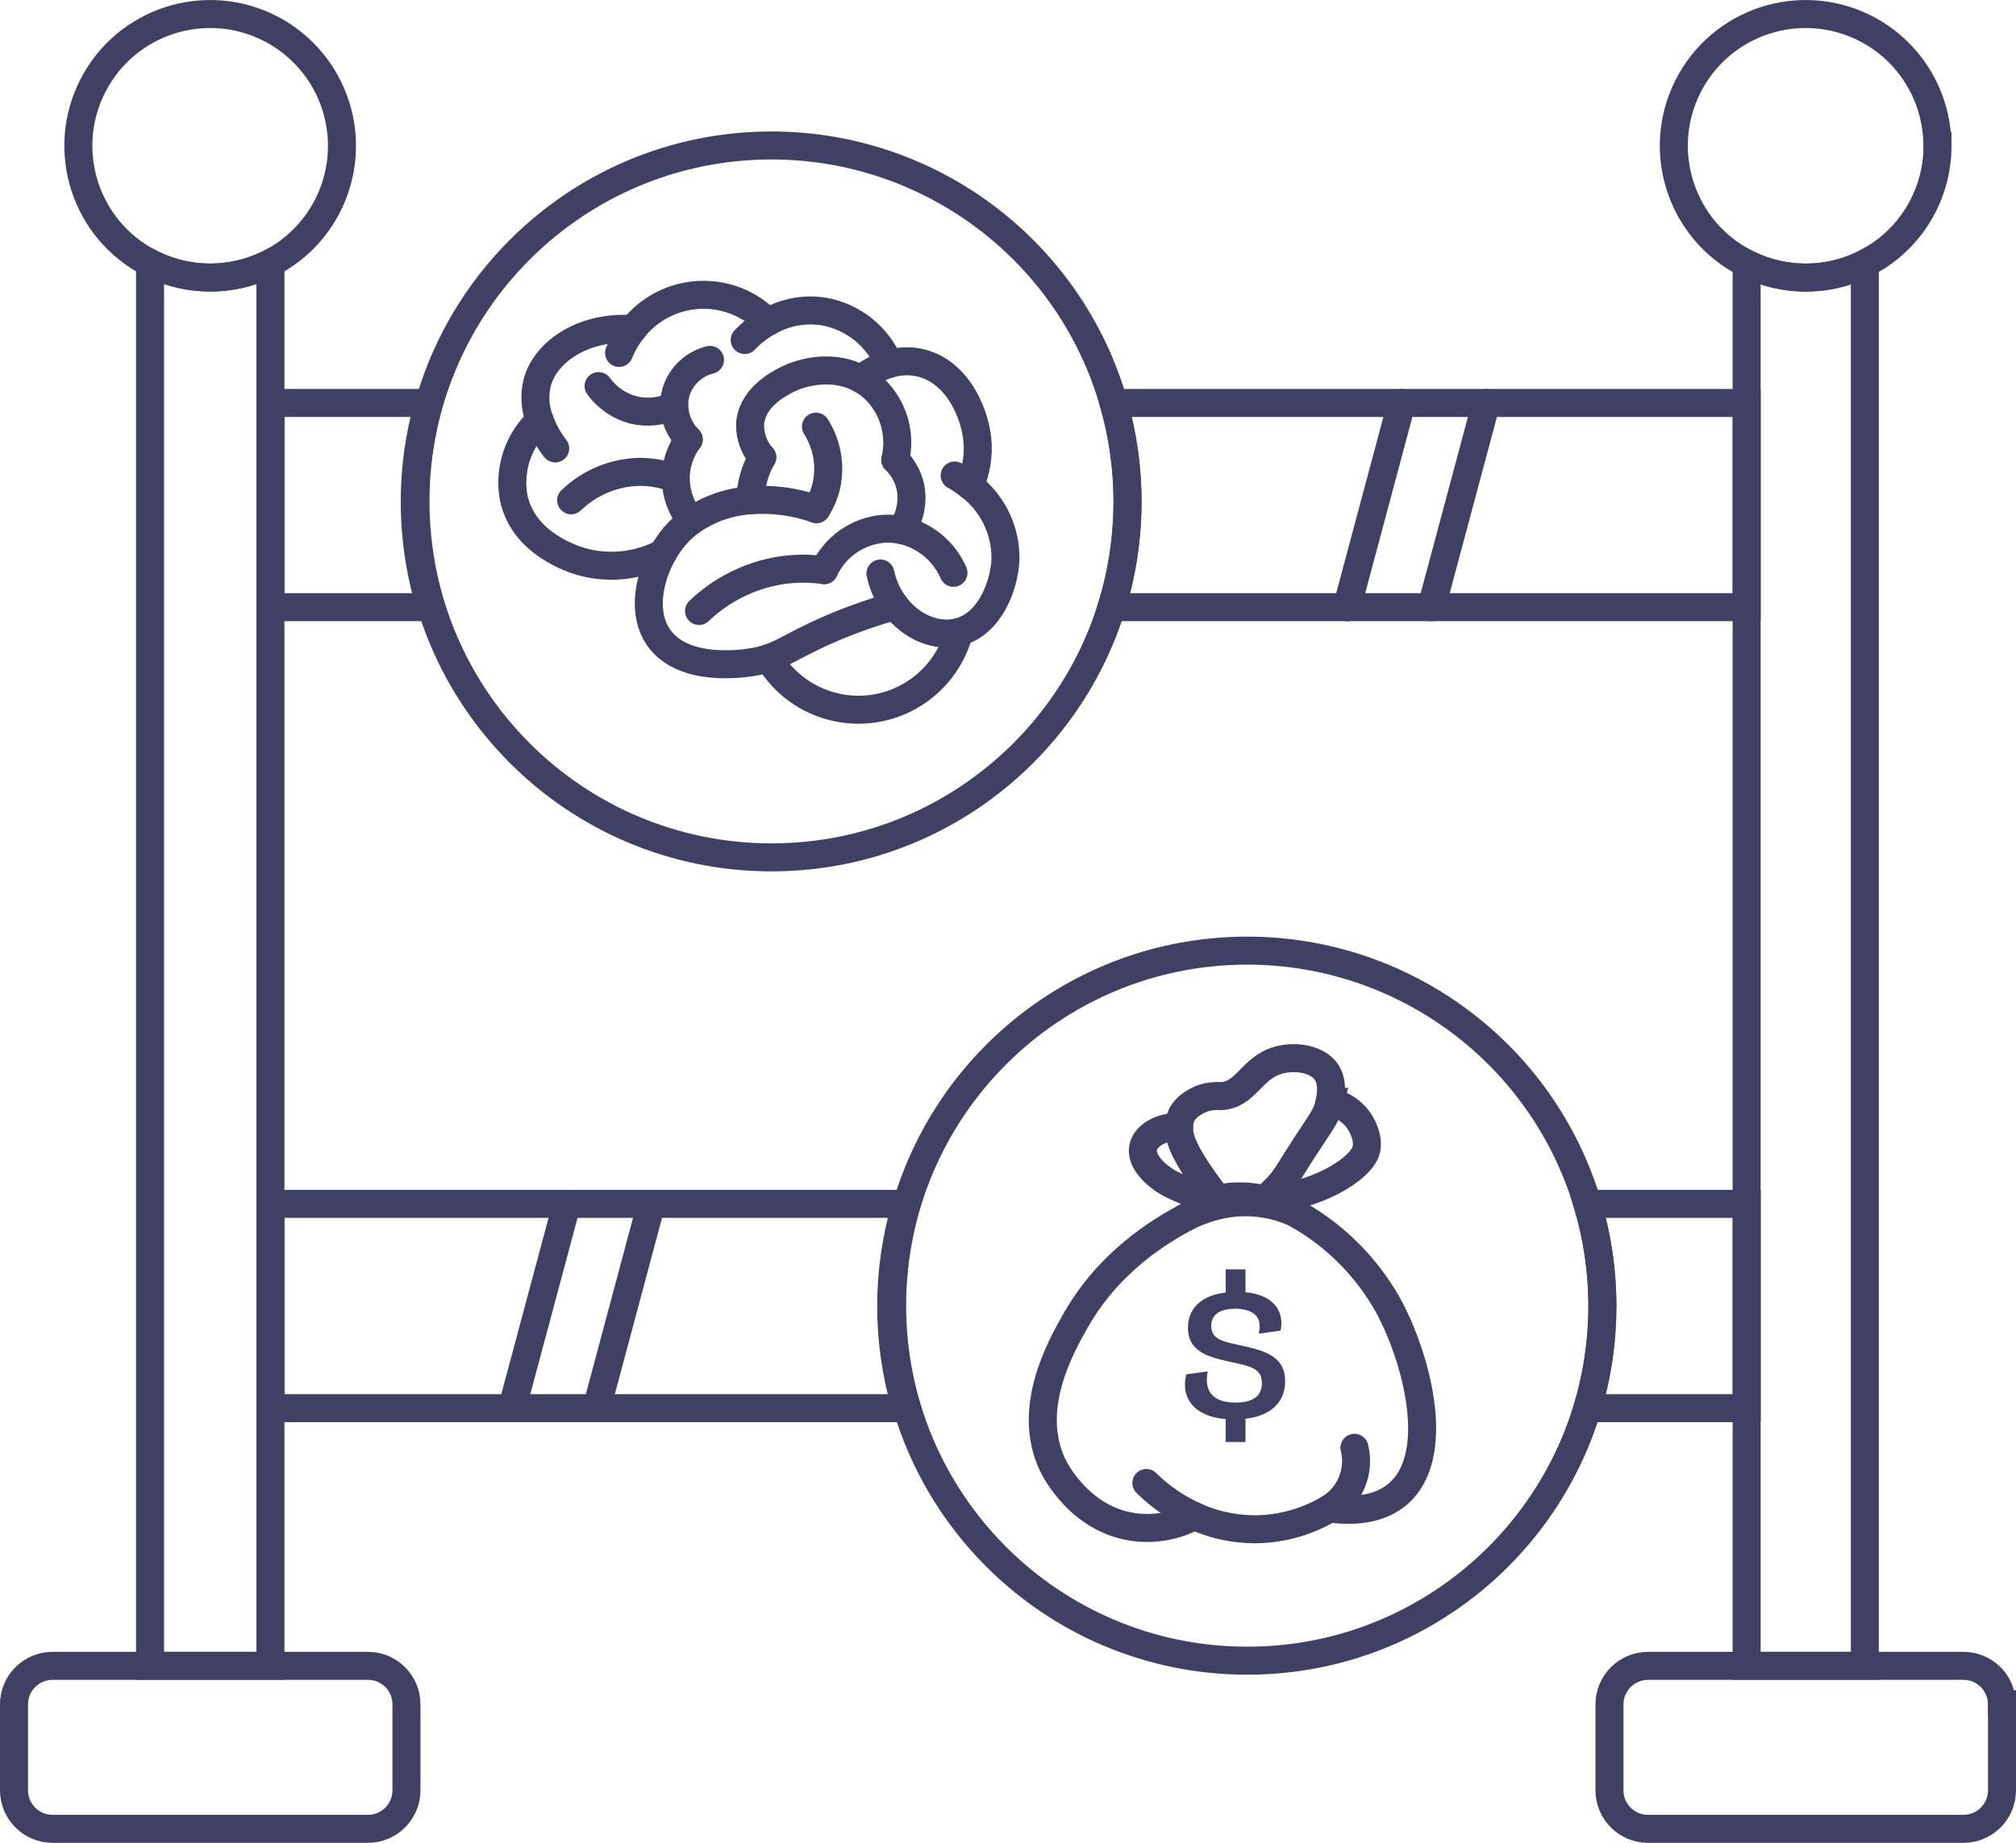
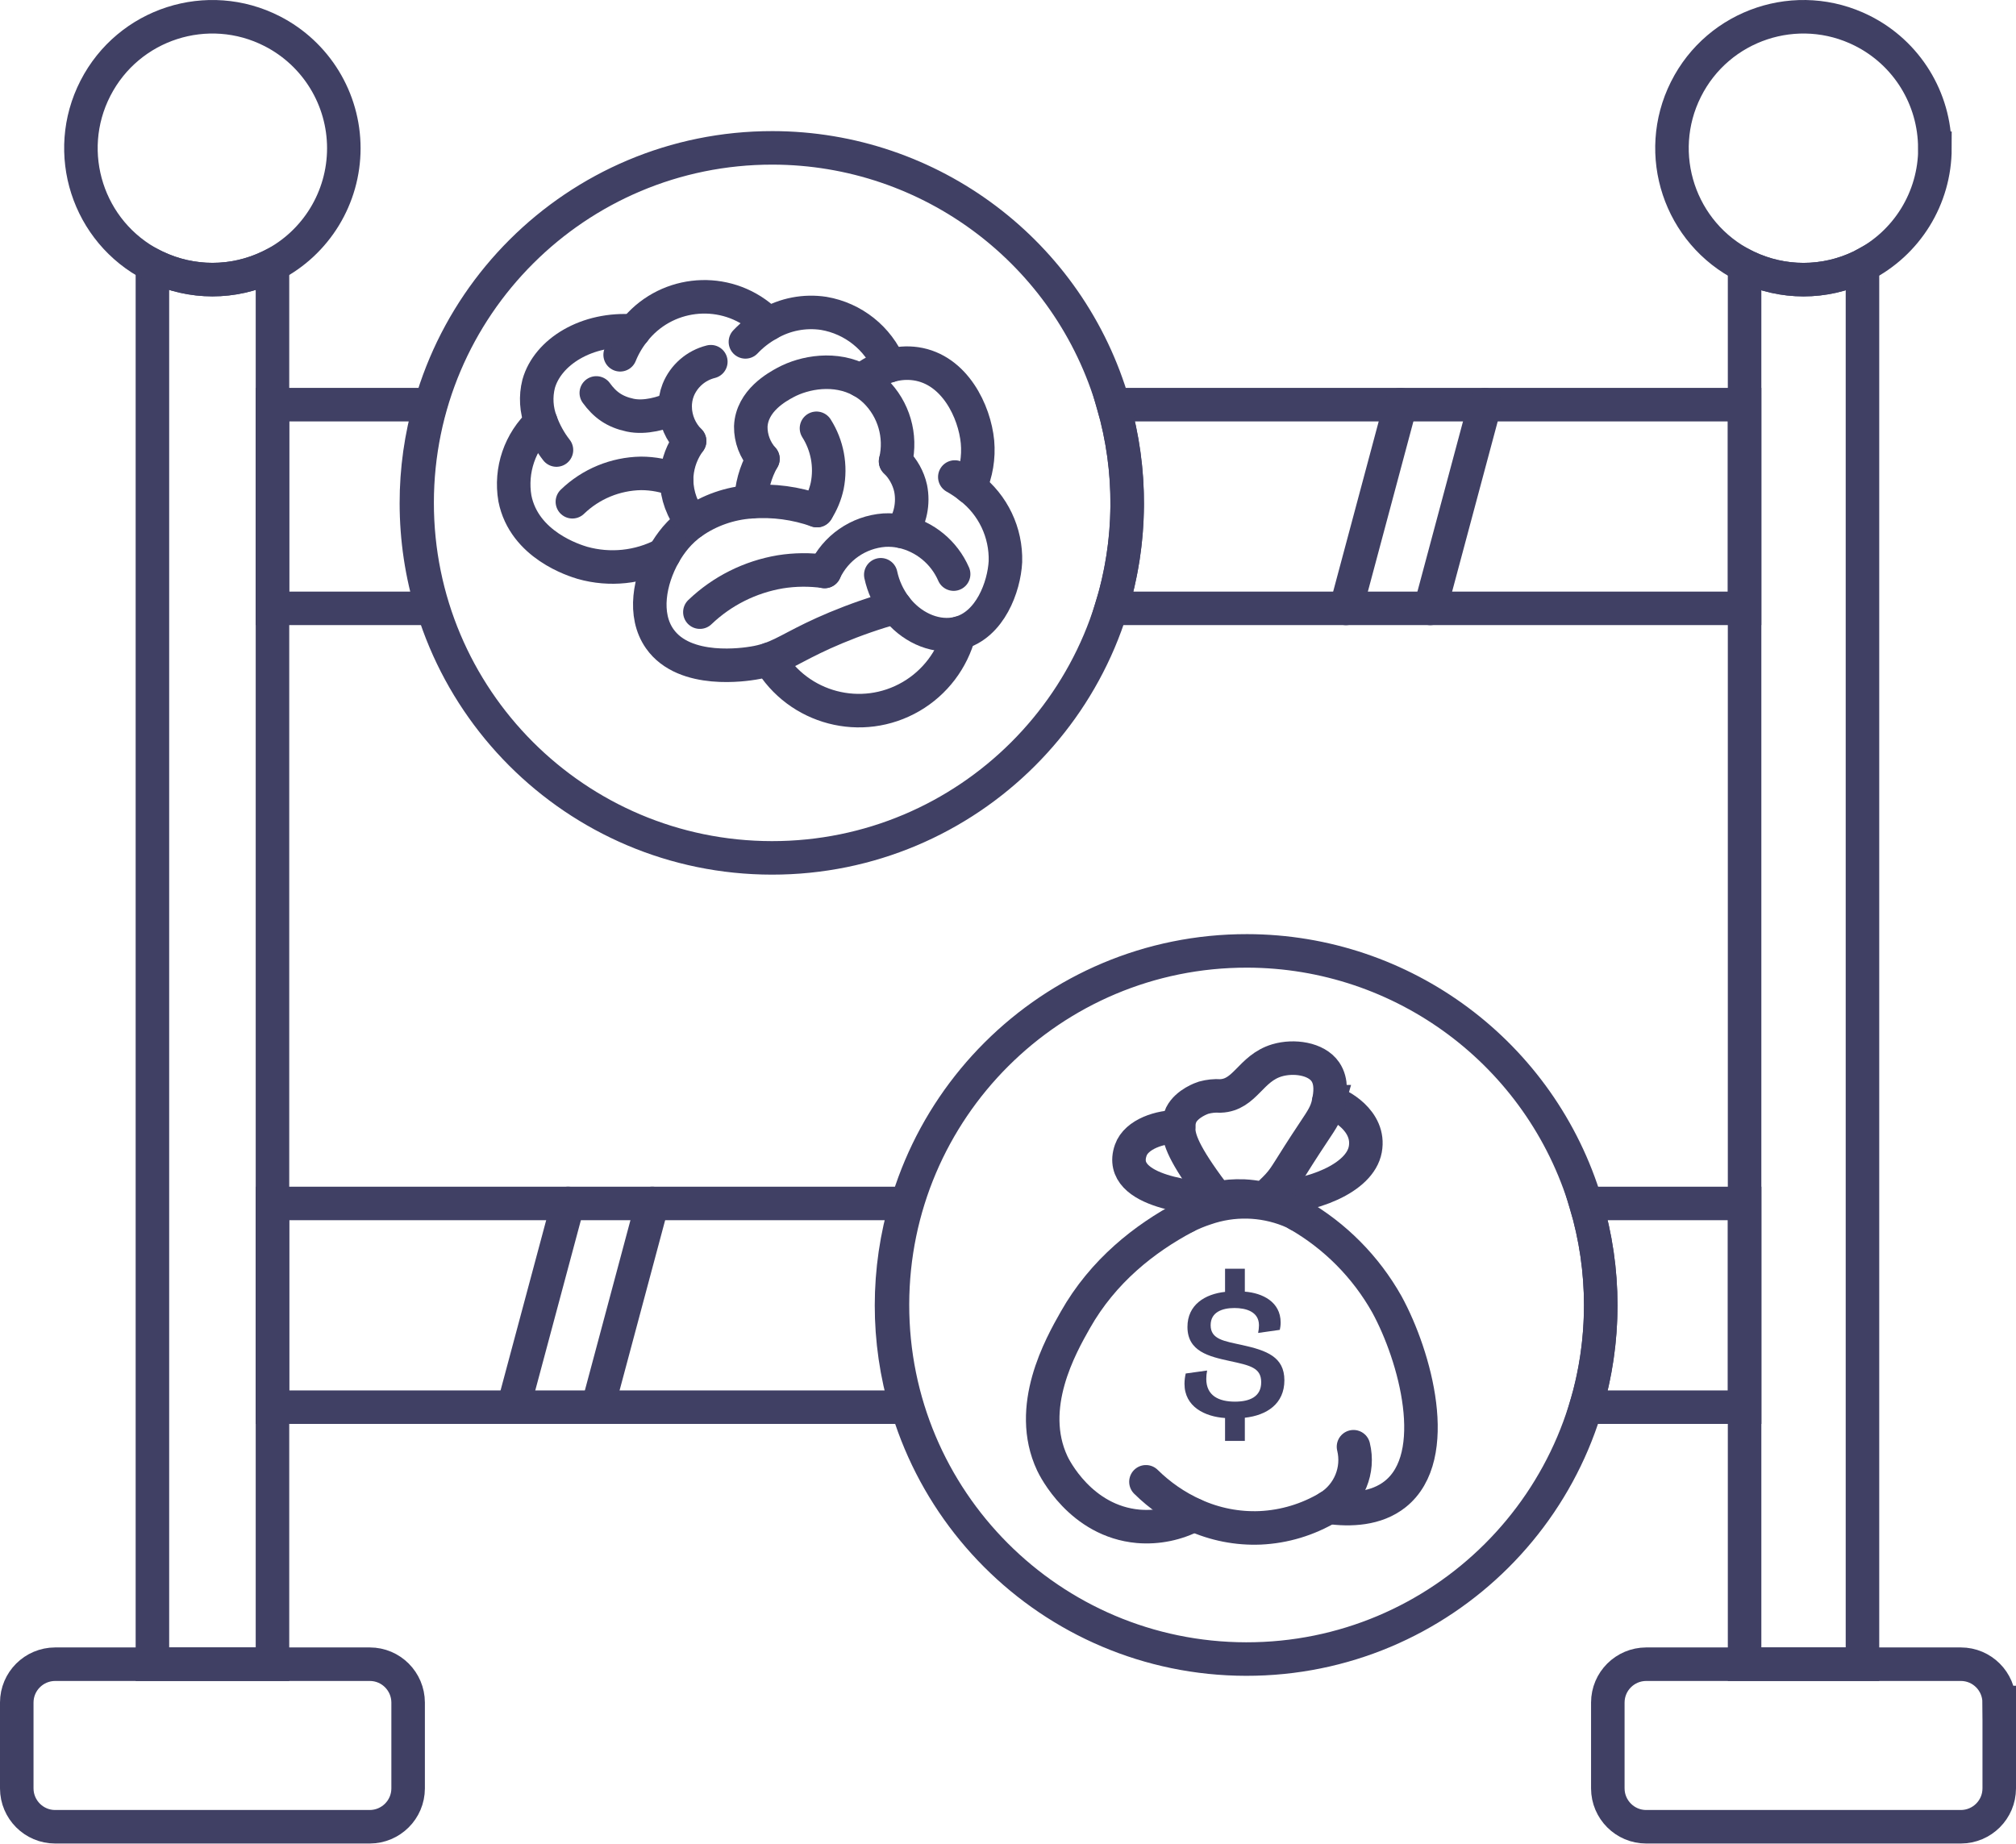
- <svg xmlns="http://www.w3.org/2000/svg" id="Layer_1" viewBox="0 0 359.84 329.02">
+ <svg xmlns="http://www.w3.org/2000/svg" id="Layer_1" viewBox="0 0 360.84 330.02">
  <defs>
-     <style>.cls-1{fill:none;stroke:#404064;stroke-linecap:round;stroke-miterlimit:10;stroke-width:5px;}.cls-2{fill:#404064;}.cls-3{isolation:isolate;}</style>
+     <style>.cls-1{fill:#404064;}.cls-2{isolation:isolate;}.cls-3{fill:none;stroke:#404064;stroke-linecap:round;stroke-miterlimit:10;stroke-width:6px;}</style>
  </defs>
-   <path id="Path_387" class="cls-1" d="M74.03,89.58c0,6.38,.95,12.73,2.83,18.82h-28.59v-36.46h28.24c-1.65,5.74-2.49,11.67-2.48,17.64Z" />
-   <path id="Path_388" class="cls-1" d="M311.76,71.94v36.46h-113.34c3.65-11.86,3.77-24.53,.35-36.46h112.99Z" />
-   <line id="Line_738" class="cls-1" x1="116.25" y1="214.93" x2="106.49" y2="251.39" />
-   <line id="Line_739" class="cls-1" x1="91.4" y1="251.39" x2="101.17" y2="214.93" />
-   <path id="Path_389" class="cls-1" d="M161.74,214.93c-3.55,11.9-3.56,24.57-.02,36.47H48.27v-36.47h113.47Z" />
-   <path id="Path_390" class="cls-1" d="M311.77,214.93v36.47h-28.4c3.54-11.9,3.53-24.57-.02-36.47h28.42Z" />
-   <path id="Path_391" class="cls-1" d="M48.27,46.96v250.45H26.78V46.96c.18,.09,.37,.18,.55,.27,6.44,3.09,13.94,3.09,20.39,0,.18-.09,.37-.18,.55-.27Z" />
-   <path id="Path_392" class="cls-1" d="M72.55,304.27v15.38c-.01,3.79-3.08,6.85-6.87,6.86H9.37c-3.79,0-6.86-3.08-6.87-6.86v-15.38c.01-3.79,3.08-6.85,6.87-6.86h56.32c3.79,0,6.85,3.08,6.86,6.86Z" />
-   <path id="Path_393" class="cls-1" d="M332.86,47.06v250.35h-21.1V47.06c.12,.06,.24,.12,.36,.18,6.44,3.09,13.94,3.09,20.39,0,.12-.06,.24-.12,.35-.18Z" />
-   <path id="Path_394" class="cls-1" d="M357.34,304.27v15.38c-.01,3.79-3.08,6.85-6.87,6.86h-56.32c-3.79,0-6.86-3.08-6.87-6.86v-15.38c.01-3.79,3.08-6.85,6.87-6.86h56.32c3.79,0,6.85,3.08,6.86,6.86Z" />
-   <path id="Path_395" class="cls-1" d="M286.01,233.19c-.05,35.01-28.46,63.35-63.47,63.3s-63.35-28.46-63.3-63.47,28.46-63.35,63.47-63.3c27.97,.04,52.61,18.41,60.64,45.2,1.77,5.93,2.67,12.08,2.66,18.26Z" />
-   <path id="Path_396" class="cls-1" d="M211.71,217.3c-7.33,3.88-14.78,9.72-19.74,18.49-2.63,4.64-8.84,15.62-4.12,25.68,.34,.73,5.06,10.34,15.38,11.26,3.45,.29,6.91-.43,9.97-2.05" />
-   <path id="Path_397" class="cls-1" d="M231.83,216.93c6.65,3.82,12.14,9.37,15.9,16.05,5.08,9.29,10,27.21,1.5,33.98-3.41,2.72-8.05,2.89-11.93,2.35" />
-   <path id="Path_398" class="cls-1" d="M241.76,258.48c1.03,4.19-.77,8.57-4.45,10.83-3.72,2.22-7.92,3.49-12.24,3.69-4.08,.17-8.15-.63-11.87-2.33-3.19-1.44-6.1-3.45-8.59-5.91" />
-   <path id="Path_401" class="cls-1" d="M237.33,196.72c1.79,.34,3.42,1.26,4.63,2.61,1.35,1.56,2.37,3.98,1.91,5.92-.85,3.58-9.46,8.59-18.14,8.86" />
-   <path id="Path_402" class="cls-1" d="M231.83,216.93c-.52-.3-1.06-.56-1.62-.78-4.77-1.89-10.06-2.01-14.91-.33-1.23,.4-2.44,.9-3.59,1.48" />
-   <path id="Path_403" class="cls-1" d="M210.46,201.21c-3.25-.08-5.81,1.47-6.36,3.43-.77,2.73,2.59,5.44,4.35,6.45,1.5,.86,6.37,2.97,7.92,3.01" />
-   <path id="Path_404" class="cls-1" d="M237.33,196.72c-.02,.07-.03,.13-.04,.19-.39,1.87-1.16,2.97-2.56,5.08-4.62,6.94-4.91,7.96-6.43,9.64-.17,.19-.36,.39-.58,.61-.53,.54-1.19,1.18-1.99,1.87-.23-.05-.46-.1-.7-.15-.94-.18-1.89-.3-2.85-.35h-.12c-1.6-.07-3.19,.06-4.76,.38-.62-.81-1.16-1.54-1.62-2.16-4.75-6.51-5.26-8.87-5.22-10.62-.01-.74,.15-1.48,.46-2.15,1.06-2.07,3.78-2.99,4.01-3.06,.98-.27,1.99-.38,3-.31,4.47-.17,5.36-4.96,10.15-6.38,2.98-.88,7.02-.33,8.65,2.06,1.23,1.8,.83,4.16,.59,5.35Z" />
-   <g class="cls-3">
-     <path class="cls-2" d="M211.73,245.37l3.83-.53c-.1,.48-.15,1.04-.15,1.5,0,2.99,2.22,4.07,5.13,4.07,2.63,0,4.7-.87,4.7-3.47s-1.97-3.01-5.66-3.81c-3.66-.8-7.54-1.69-7.54-6.1,0-3.98,3.16-5.88,6.73-6.27v-4.14h3.54v4.1c3.16,.24,6.41,1.83,6.41,5.52,0,.53-.07,.94-.15,1.32l-3.88,.55c.09-.43,.15-.96,.15-1.37,0-2.44-2.32-3.09-4.39-3.09-2.2,0-4.26,.74-4.26,3.08,0,2.55,2.44,2.84,5.61,3.54,4.41,.97,7.59,2.12,7.59,6.32s-3.14,6.27-7.08,6.7v4.15h-3.54v-4.1c-3.59-.24-7.26-2-7.26-6.12,0-.68,.1-1.33,.22-1.85Z" />
+   <path id="Path_387" class="cls-3" d="M74.53,90.08c0,6.38,.95,12.73,2.83,18.82h-28.59v-36.46h28.24c-1.65,5.74-2.49,11.67-2.48,17.64Z" />
+   <path id="Path_388" class="cls-3" d="M312.26,72.44v36.46h-113.34c3.65-11.86,3.77-24.53,.35-36.46h112.99Z" />
+   <line id="Line_738" class="cls-3" x1="116.75" y1="215.43" x2="106.99" y2="251.89" />
+   <line id="Line_739" class="cls-3" x1="91.9" y1="251.89" x2="101.67" y2="215.43" />
+   <path id="Path_389" class="cls-3" d="M162.24,215.43c-3.55,11.9-3.56,24.57-.02,36.47H48.77v-36.47h113.47Z" />
+   <path id="Path_390" class="cls-3" d="M312.27,215.43v36.47h-28.4c3.54-11.9,3.53-24.57-.02-36.47h28.42Z" />
+   <path id="Path_391" class="cls-3" d="M48.77,47.46v250.45H27.28V47.46c.18,.09,.37,.18,.55,.27,6.44,3.09,13.94,3.09,20.39,0,.18-.09,.37-.18,.55-.27Z" />
+   <path id="Path_392" class="cls-3" d="M73.05,304.77v15.38c-.01,3.79-3.08,6.85-6.87,6.86H9.87c-3.79,0-6.86-3.08-6.87-6.86v-15.38c.01-3.79,3.08-6.85,6.87-6.86h56.32c3.79,0,6.85,3.08,6.86,6.86Z" />
+   <path id="Path_393" class="cls-3" d="M333.36,47.56v250.35h-21.1V47.56c.12,.06,.24,.12,.36,.18,6.44,3.09,13.94,3.09,20.39,0,.12-.06,.24-.12,.35-.18Z" />
+   <path id="Path_394" class="cls-3" d="M357.84,304.77v15.38c-.01,3.79-3.08,6.85-6.87,6.86h-56.32c-3.79,0-6.86-3.08-6.87-6.86v-15.38c.01-3.79,3.08-6.85,6.87-6.86h56.32c3.79,0,6.85,3.08,6.86,6.86Z" />
+   <path id="Path_395" class="cls-3" d="M286.51,233.69c-.05,35.01-28.46,63.35-63.47,63.3s-63.35-28.46-63.3-63.47,28.46-63.35,63.47-63.3c27.97,.04,52.61,18.41,60.64,45.2,1.77,5.93,2.67,12.08,2.66,18.26Z" />
+   <path id="Path_396" class="cls-3" d="M212.21,217.8c-7.33,3.88-14.78,9.72-19.74,18.49-2.63,4.64-8.84,15.62-4.12,25.68,.34,.73,5.06,10.34,15.38,11.26,3.45,.29,6.91-.43,9.97-2.05" />
+   <path id="Path_397" class="cls-3" d="M232.33,217.43c6.65,3.82,12.14,9.37,15.9,16.05,5.08,9.29,10,27.21,1.5,33.98-3.41,2.72-8.05,2.89-11.93,2.35" />
+   <path id="Path_398" class="cls-3" d="M242.26,258.98c1.03,4.19-.77,8.57-4.45,10.83-3.72,2.22-7.92,3.49-12.24,3.69-4.08,.17-8.15-.63-11.87-2.33-3.19-1.44-6.1-3.45-8.59-5.91" />
+   <path id="Path_401" class="cls-3" d="M237.83,197.22c1.79,.34,7.5,3.39,6.54,8.54s-9.46,8.59-18.14,8.86" />
+   <path id="Path_402" class="cls-3" d="M232.33,217.43c-.52-.3-1.06-.56-1.62-.78-4.77-1.89-10.06-2.01-14.91-.33-1.23,.4-2.44,.9-3.59,1.48" />
+   <path id="Path_403" class="cls-3" d="M210.96,201.71c-3.25-.08-7.56,1.3-8.57,4.2-2.71,7.76,12.92,8.65,14.48,8.69" />
+   <path id="Path_404" class="cls-3" d="M237.83,197.22c-.02,.07-.03,.13-.04,.19-.39,1.87-1.16,2.97-2.56,5.08-4.62,6.94-4.91,7.96-6.43,9.64-.17,.19-.36,.39-.58,.61-.53,.54-1.19,1.18-1.99,1.87-.23-.05-.46-.1-.7-.15-.94-.18-1.89-.3-2.85-.35h-.12c-1.6-.07-3.19,.06-4.76,.38-.62-.81-1.16-1.54-1.62-2.16-4.75-6.51-5.26-8.87-5.22-10.62-.01-.74,.15-1.48,.46-2.15,1.06-2.07,3.78-2.99,4.01-3.06,.98-.27,1.99-.38,3-.31,4.47-.17,5.36-4.96,10.15-6.38,2.98-.88,7.02-.33,8.65,2.06,1.23,1.8,.83,4.16,.59,5.35Z" />
+   <g class="cls-2">
+     <path class="cls-1" d="M212.23,245.87l3.83-.53c-.1,.48-.15,1.04-.15,1.5,0,2.99,2.22,4.07,5.13,4.07,2.63,0,4.7-.87,4.7-3.47s-1.97-3.01-5.66-3.81c-3.66-.8-7.54-1.69-7.54-6.1,0-3.98,3.16-5.88,6.73-6.27v-4.14h3.54v4.1c3.16,.24,6.41,1.83,6.41,5.52,0,.53-.07,.94-.15,1.32l-3.88,.55c.09-.43,.15-.96,.15-1.37,0-2.44-2.32-3.09-4.39-3.09-2.2,0-4.26,.74-4.26,3.08,0,2.55,2.44,2.84,5.61,3.54,4.41,.97,7.59,2.12,7.59,6.32s-3.14,6.27-7.08,6.7v4.15h-3.54v-4.1c-3.59-.24-7.26-2-7.26-6.12,0-.68,.1-1.33,.22-1.85Z" />
  </g>
-   <path id="Path_405" class="cls-1" d="M201.26,89.58c-.03,35.1-28.52,63.52-63.61,63.49-35.1-.03-63.52-28.52-63.49-63.61,.03-35.1,28.52-63.52,63.61-63.49,28.3,.03,53.18,18.77,61.01,45.97,1.65,5.74,2.49,11.67,2.48,17.64Z" />
-   <path id="Path_406" class="cls-1" d="M110.5,63.01c.62-1.53,1.45-2.95,2.48-4.24,5.43-6.95,15.47-8.18,22.42-2.75,.58,.45,1.12,.94,1.63,1.47" />
-   <path id="Path_407" class="cls-1" d="M158.71,64.97c-2.05-4.93-6.49-8.47-11.76-9.37-3.42-.52-6.92,.15-9.91,1.9-1.53,.85-2.92,1.93-4.12,3.2" />
-   <path id="Path_408" class="cls-1" d="M153.66,67.66c1.5-1.21,3.21-2.12,5.05-2.69,1.53-.46,3.14-.58,4.73-.35,6.95,1.03,10.5,8.55,11.02,13.98,.25,2.78-.22,5.57-1.35,8.12" />
-   <path id="Path_409" class="cls-1" d="M170.4,84.89c.95,.53,1.86,1.14,2.71,1.82,4.14,3.17,6.5,8.13,6.35,13.34-.24,4.5-2.73,11.29-8.27,12.77-.3,.08-.6,.14-.9,.19-3.72,.57-7.8-1.3-10.48-4.82-1.3-1.71-2.21-3.69-2.66-5.8" />
-   <path id="Path_410" class="cls-1" d="M145.73,90.9c-3.79-1.34-7.81-1.88-11.82-1.58-3.78,.26-7.41,1.53-10.52,3.69-1.09,.78-2.09,1.7-2.96,2.72-.78,.93-1.47,1.93-2.07,2.99h0c-2.6,4.62-3.79,10.83-.78,15.12,4.47,6.38,15.45,4.57,16.76,4.36,.97-.15,1.93-.39,2.86-.7,3.14-1.07,5.44-2.91,11.92-5.62,3.48-1.45,7.05-2.69,10.69-3.7" />
-   <path id="Path_411" class="cls-1" d="M145.64,76.17c1.94,3.06,2.63,6.75,1.92,10.3-.34,1.57-.96,3.08-1.84,4.43" />
-   <path id="Path_412" class="cls-1" d="M133.91,89.32c.04-1.33,.24-2.65,.59-3.93,.36-1.31,.88-2.57,1.55-3.75" />
-   <path id="Path_413" class="cls-1" d="M159.8,82.08c1.08-4.56-.32-9.35-3.67-12.61-.74-.71-1.57-1.31-2.47-1.81-4.61-2.54-10.15-1.54-13.58,.31-1.42,.77-6.01,3.24-6.2,7.89-.02,2.13,.76,4.19,2.18,5.78" />
-   <path id="Path_414" class="cls-1" d="M159.8,82.08c1.34,1.31,2.28,2.99,2.69,4.82,.54,2.68-.03,5.47-1.58,7.73" />
-   <path id="Path_415" class="cls-1" d="M147.1,101.8c1.96-4.22,6.04-7.05,10.68-7.4,1.05-.06,2.1,.02,3.12,.23,4.14,.9,7.6,3.75,9.29,7.64" />
-   <path id="Path_416" class="cls-1" d="M124.77,109.08c3.97-3.8,8.99-6.31,14.4-7.22,2.62-.42,5.3-.44,7.93-.07" />
-   <path id="Path_417" class="cls-1" d="M122.93,78.45c-1.6-1.6-2.53-3.75-2.59-6.01-.02-1.07,.16-2.13,.55-3.12,1.02-2.53,3.19-4.41,5.84-5.07" />
-   <path id="Path_418" class="cls-1" d="M122.93,78.45c-1.31,1.77-2.1,3.86-2.29,6.04-.03,.33-.04,.66-.04,.98,.06,2.75,1.03,5.41,2.78,7.54" />
-   <path id="Path_419" class="cls-1" d="M101.95,89.32c3.3-3.19,7.69-5,12.28-5.08,2.19,0,4.35,.42,6.38,1.23" />
-   <path id="Path_420" class="cls-1" d="M106.84,68.93c1.53,2.11,3.74,3.62,6.26,4.27,2.43,.58,4.99,.3,7.25-.77" />
-   <path id="Path_421" class="cls-1" d="M96.32,75.06c-3.77,3.47-5.52,8.61-4.66,13.66,1.66,8.38,10.71,11.12,12.1,11.54,4.88,1.37,10.11,.83,14.6-1.53h0" />
-   <path id="Path_422" class="cls-1" d="M112.99,58.77c-8.49-.67-15.49,3.76-17.08,9.45-.57,2.27-.43,4.66,.42,6.84,.66,1.8,1.59,3.49,2.77,5" />
-   <path id="Path_423" class="cls-1" d="M137.2,117.51c5.17,8.85,16.54,11.84,25.4,6.66,4.26-2.49,7.35-6.57,8.6-11.35" />
-   <path id="Path_424" class="cls-1" d="M345.83,26.04c0,8.9-5.01,17.03-12.97,21.02-.12,.06-.24,.12-.36,.18-6.44,3.09-13.94,3.09-20.39,0-.12-.06-.24-.12-.36-.18-11.61-5.82-16.31-19.96-10.49-31.57,5.82-11.62,19.96-16.31,31.57-10.49,7.96,3.99,12.98,12.13,12.98,21.04h0Z" />
-   <path id="Path_425" class="cls-1" d="M61.04,26.04c0,8.82-4.93,16.9-12.77,20.93-.18,.1-.37,.19-.55,.27-6.44,3.09-13.94,3.09-20.39,0-.19-.09-.37-.18-.55-.27-11.56-5.93-16.13-20.11-10.2-31.67C22.51,3.73,36.69-.83,48.25,5.1c7.85,4.03,12.79,12.11,12.79,20.94Z" />
-   <line id="Line_742" class="cls-1" x1="265.27" y1="71.94" x2="255.5" y2="108.41" />
-   <line id="Line_743" class="cls-1" x1="240.42" y1="108.41" x2="250.18" y2="71.94" />
+   <path id="Path_405" class="cls-3" d="M201.76,90.08c-.03,35.1-28.52,63.52-63.61,63.49-35.1-.03-63.52-28.52-63.49-63.61,.03-35.1,28.52-63.52,63.61-63.49,28.3,.03,53.18,18.77,61.01,45.97,1.65,5.74,2.49,11.67,2.48,17.64Z" />
+   <path id="Path_406" class="cls-3" d="M111,63.51c.62-1.53,1.45-2.95,2.48-4.24,5.43-6.95,15.47-8.18,22.42-2.75,.58,.45,1.12,.94,1.63,1.47" />
+   <path id="Path_407" class="cls-3" d="M159.21,65.47c-2.05-4.93-6.49-8.47-11.76-9.37-3.42-.52-6.92,.15-9.91,1.9-1.53,.85-2.92,1.93-4.12,3.2" />
+   <path id="Path_408" class="cls-3" d="M154.16,68.16c1.5-1.21,3.21-2.12,5.05-2.69,1.53-.46,3.14-.58,4.73-.35,6.95,1.03,10.5,8.55,11.02,13.98,.25,2.78-.22,5.57-1.35,8.12" />
+   <path id="Path_409" class="cls-3" d="M170.9,85.39c.95,.53,1.86,1.14,2.71,1.82,4.14,3.17,6.5,8.13,6.35,13.34-.24,4.5-2.73,11.29-8.27,12.77-.3,.08-.6,.14-.9,.19-3.72,.57-7.8-1.3-10.48-4.82-1.3-1.71-2.21-3.69-2.66-5.8" />
+   <path id="Path_410" class="cls-3" d="M146.23,91.4c-3.79-1.34-7.81-1.88-11.82-1.58-3.78,.26-7.41,1.53-10.52,3.69-1.09,.78-2.09,1.7-2.96,2.72-.78,.93-1.47,1.93-2.07,2.99h0c-2.6,4.62-3.79,10.83-.78,15.12,4.47,6.38,15.45,4.57,16.76,4.36,.97-.15,1.93-.39,2.86-.7,3.14-1.07,5.44-2.91,11.92-5.62,3.48-1.45,7.05-2.69,10.69-3.7" />
+   <path id="Path_411" class="cls-3" d="M146.14,76.67c1.94,3.06,2.63,6.75,1.92,10.3-.34,1.57-.96,3.08-1.84,4.43" />
+   <path id="Path_412" class="cls-3" d="M134.41,89.82c.04-1.33,.24-2.65,.59-3.93,.36-1.31,.88-2.57,1.55-3.75" />
+   <path id="Path_413" class="cls-3" d="M160.3,82.58c1.08-4.56-.32-9.35-3.67-12.61-.74-.71-1.57-1.31-2.47-1.81-4.61-2.54-10.15-1.54-13.58,.31-1.42,.77-6.01,3.24-6.2,7.89-.02,2.13,.76,4.19,2.18,5.78" />
+   <path id="Path_414" class="cls-3" d="M160.3,82.58c1.34,1.31,2.28,2.99,2.69,4.82,.54,2.68-.03,5.47-1.58,7.73" />
+   <path id="Path_415" class="cls-3" d="M147.6,102.3c1.96-4.22,6.04-7.05,10.68-7.4,1.05-.06,2.1,.02,3.12,.23,4.14,.9,7.6,3.75,9.29,7.64" />
+   <path id="Path_416" class="cls-3" d="M125.27,109.58c3.97-3.8,8.99-6.31,14.4-7.22,2.62-.42,5.3-.44,7.93-.07" />
+   <path id="Path_417" class="cls-3" d="M123.43,78.95c-1.6-1.6-2.53-3.75-2.59-6.01-.02-1.07,.16-2.13,.55-3.12,1.02-2.53,3.19-4.41,5.84-5.07" />
+   <path id="Path_418" class="cls-3" d="M123.43,78.95c-1.31,1.77-2.1,3.86-2.29,6.04-.03,.33-.04,.66-.04,.98,.06,2.75,1.03,5.41,2.78,7.54" />
+   <path id="Path_419" class="cls-3" d="M102.45,89.82c3.3-3.19,7.69-5,12.28-5.08,2.19,0,4.35,.42,6.38,1.23" />
+   <path id="Path_420" class="cls-3" d="M106.73,70.34c1.53,2.11,3.26,3.38,6.07,3.98,2.62,.56,5.79-.3,8.05-1.37" />
+   <path id="Path_421" class="cls-3" d="M96.82,75.56c-3.77,3.47-5.52,8.61-4.66,13.66,1.66,8.38,10.71,11.12,12.1,11.54,4.88,1.37,10.11,.83,14.6-1.53h0" />
+   <path id="Path_422" class="cls-3" d="M113.49,59.27c-8.49-.67-15.49,3.76-17.08,9.45-.57,2.27-.43,4.66,.42,6.84,.66,1.8,1.59,3.49,2.77,5" />
+   <path id="Path_423" class="cls-3" d="M137.7,118.01c5.17,8.85,16.54,11.84,25.4,6.66,4.26-2.49,7.35-6.57,8.6-11.35" />
+   <path id="Path_424" class="cls-3" d="M346.33,26.54c0,8.9-5.01,17.03-12.97,21.02-.12,.06-.24,.12-.36,.18-6.44,3.09-13.94,3.09-20.39,0-.12-.06-.24-.12-.36-.18-11.61-5.82-16.31-19.96-10.49-31.57,5.82-11.62,19.96-16.31,31.57-10.49,7.96,3.99,12.98,12.13,12.98,21.04h0Z" />
+   <path id="Path_425" class="cls-3" d="M61.54,26.54c0,8.82-4.93,16.9-12.77,20.93-.18,.1-.37,.19-.55,.27-6.44,3.09-13.94,3.09-20.39,0-.19-.09-.37-.18-.55-.27-11.56-5.93-16.13-20.11-10.2-31.67C23.01,4.23,37.19-.33,48.75,5.6c7.85,4.03,12.79,12.11,12.79,20.94Z" />
+   <line id="Line_742" class="cls-3" x1="265.77" y1="72.44" x2="256" y2="108.91" />
+   <line id="Line_743" class="cls-3" x1="240.92" y1="108.91" x2="250.68" y2="72.44" />
</svg>
